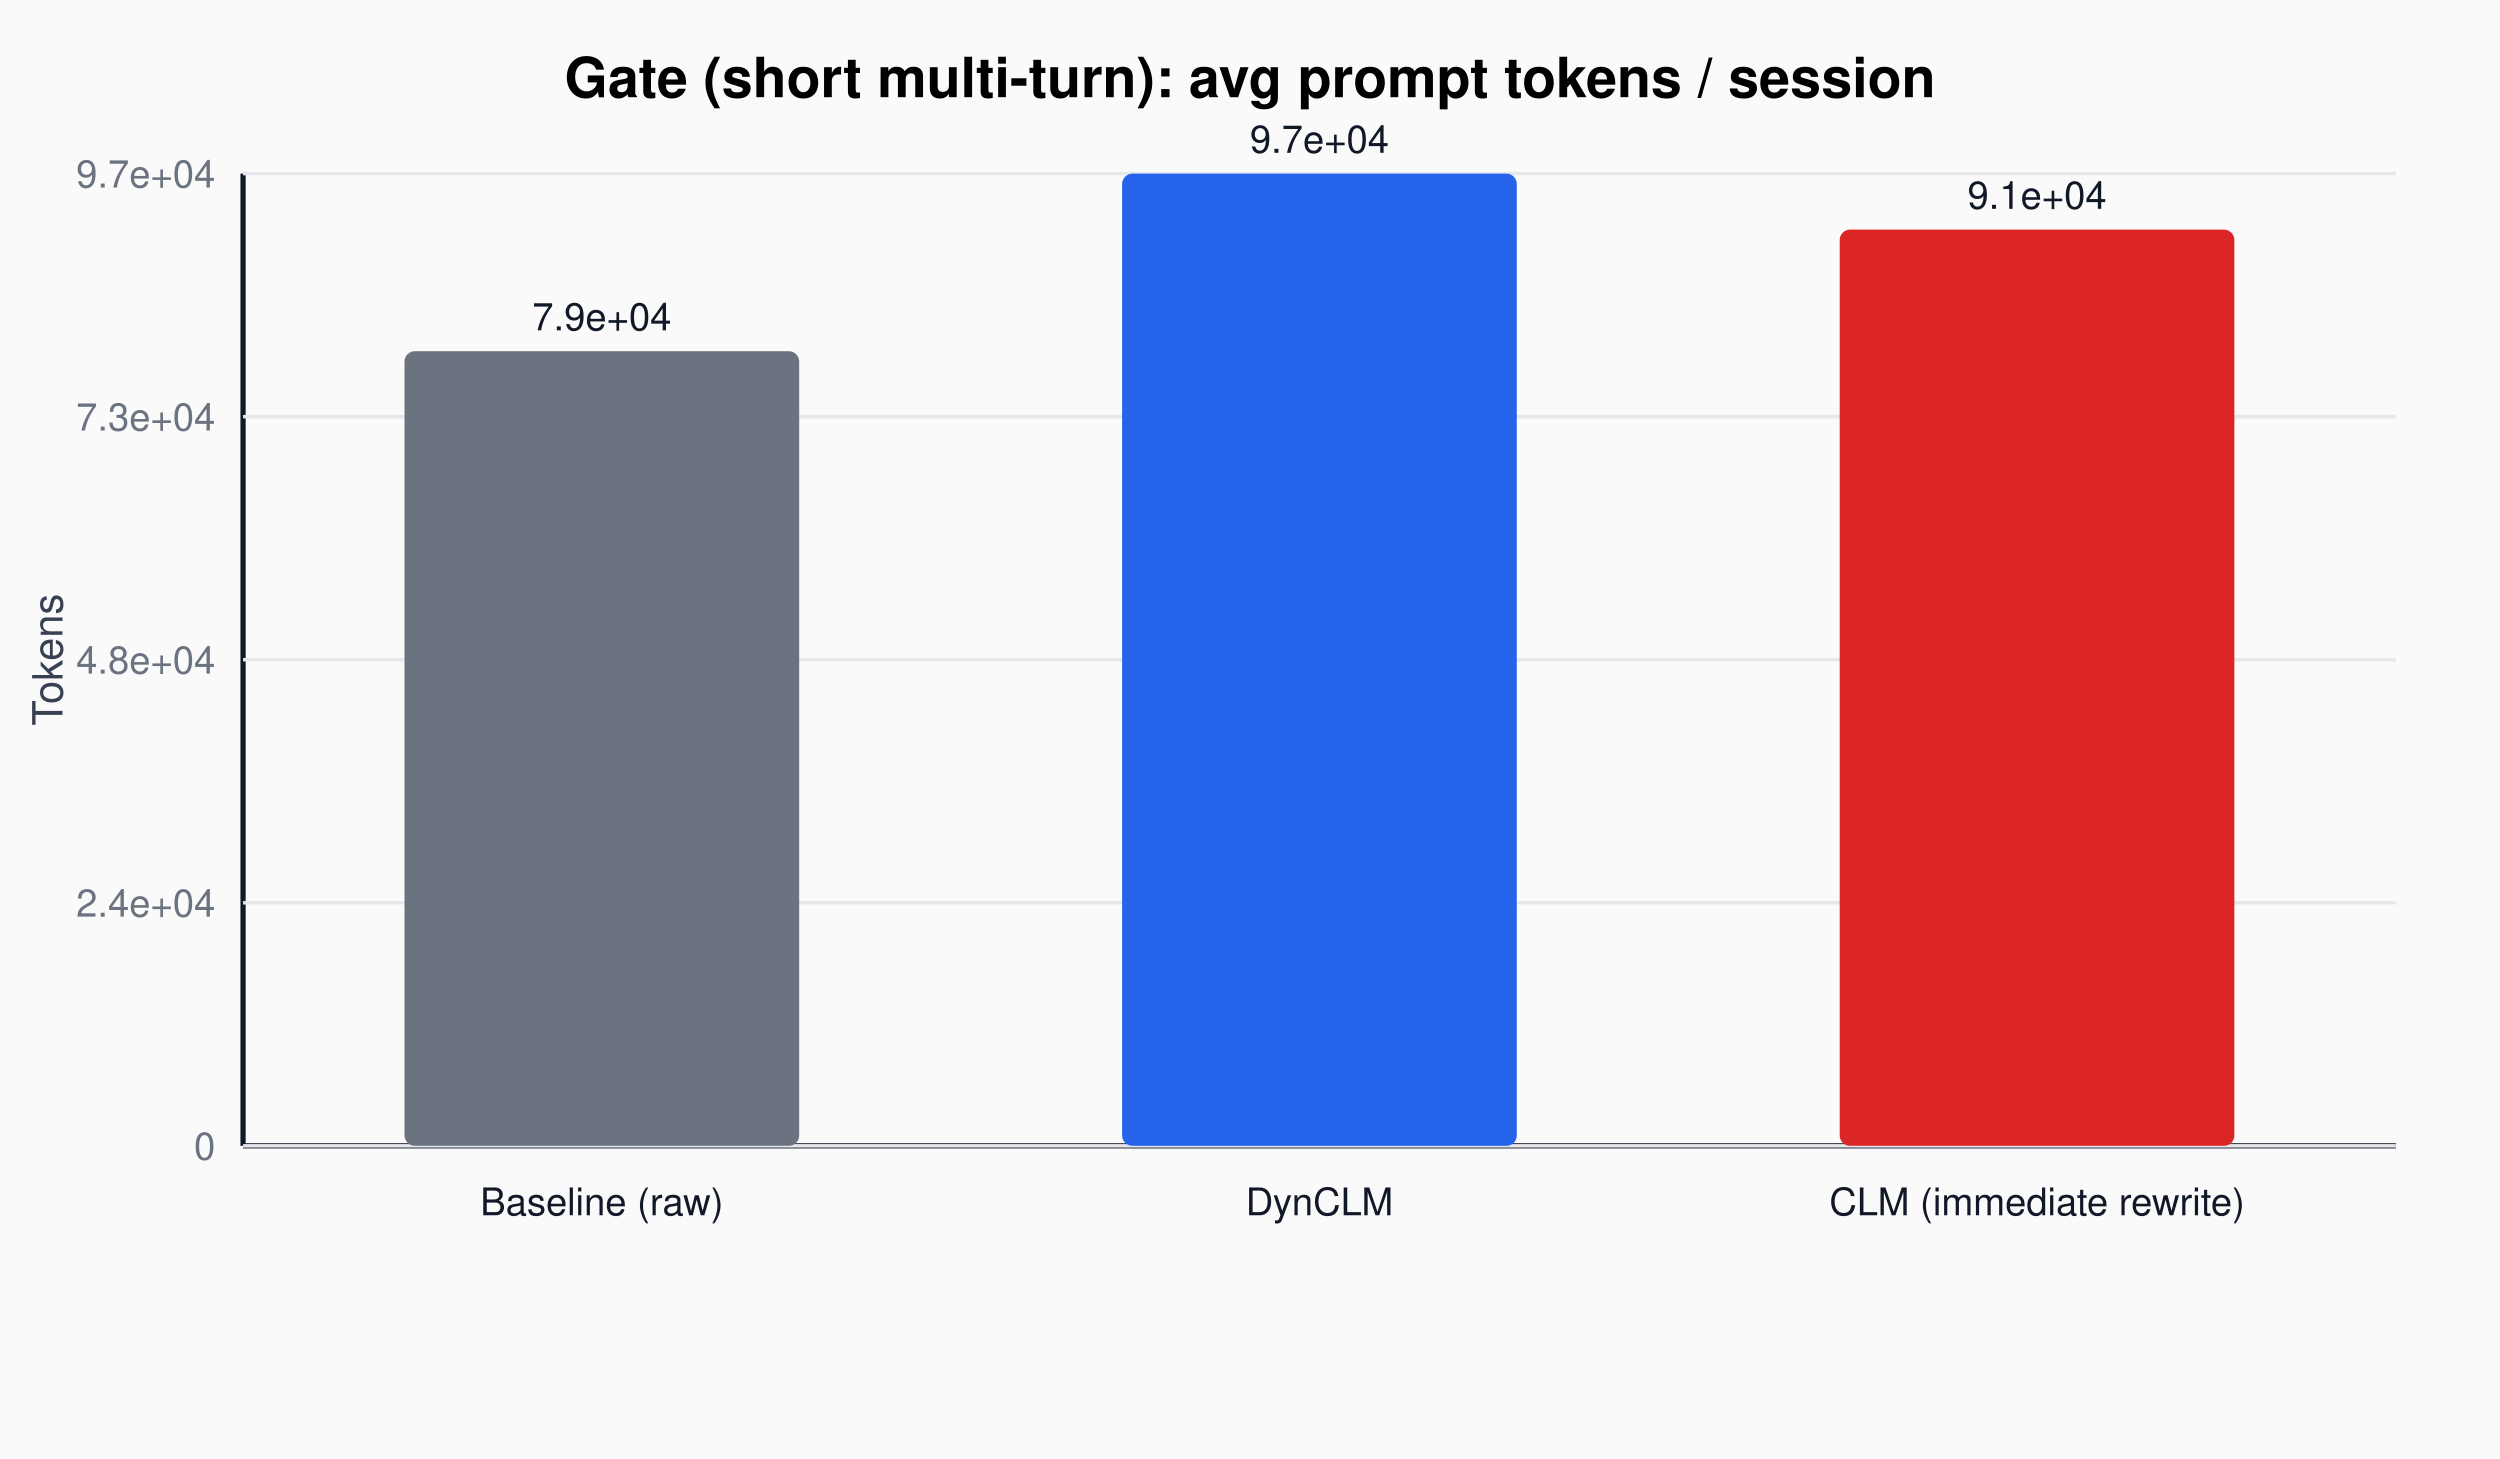
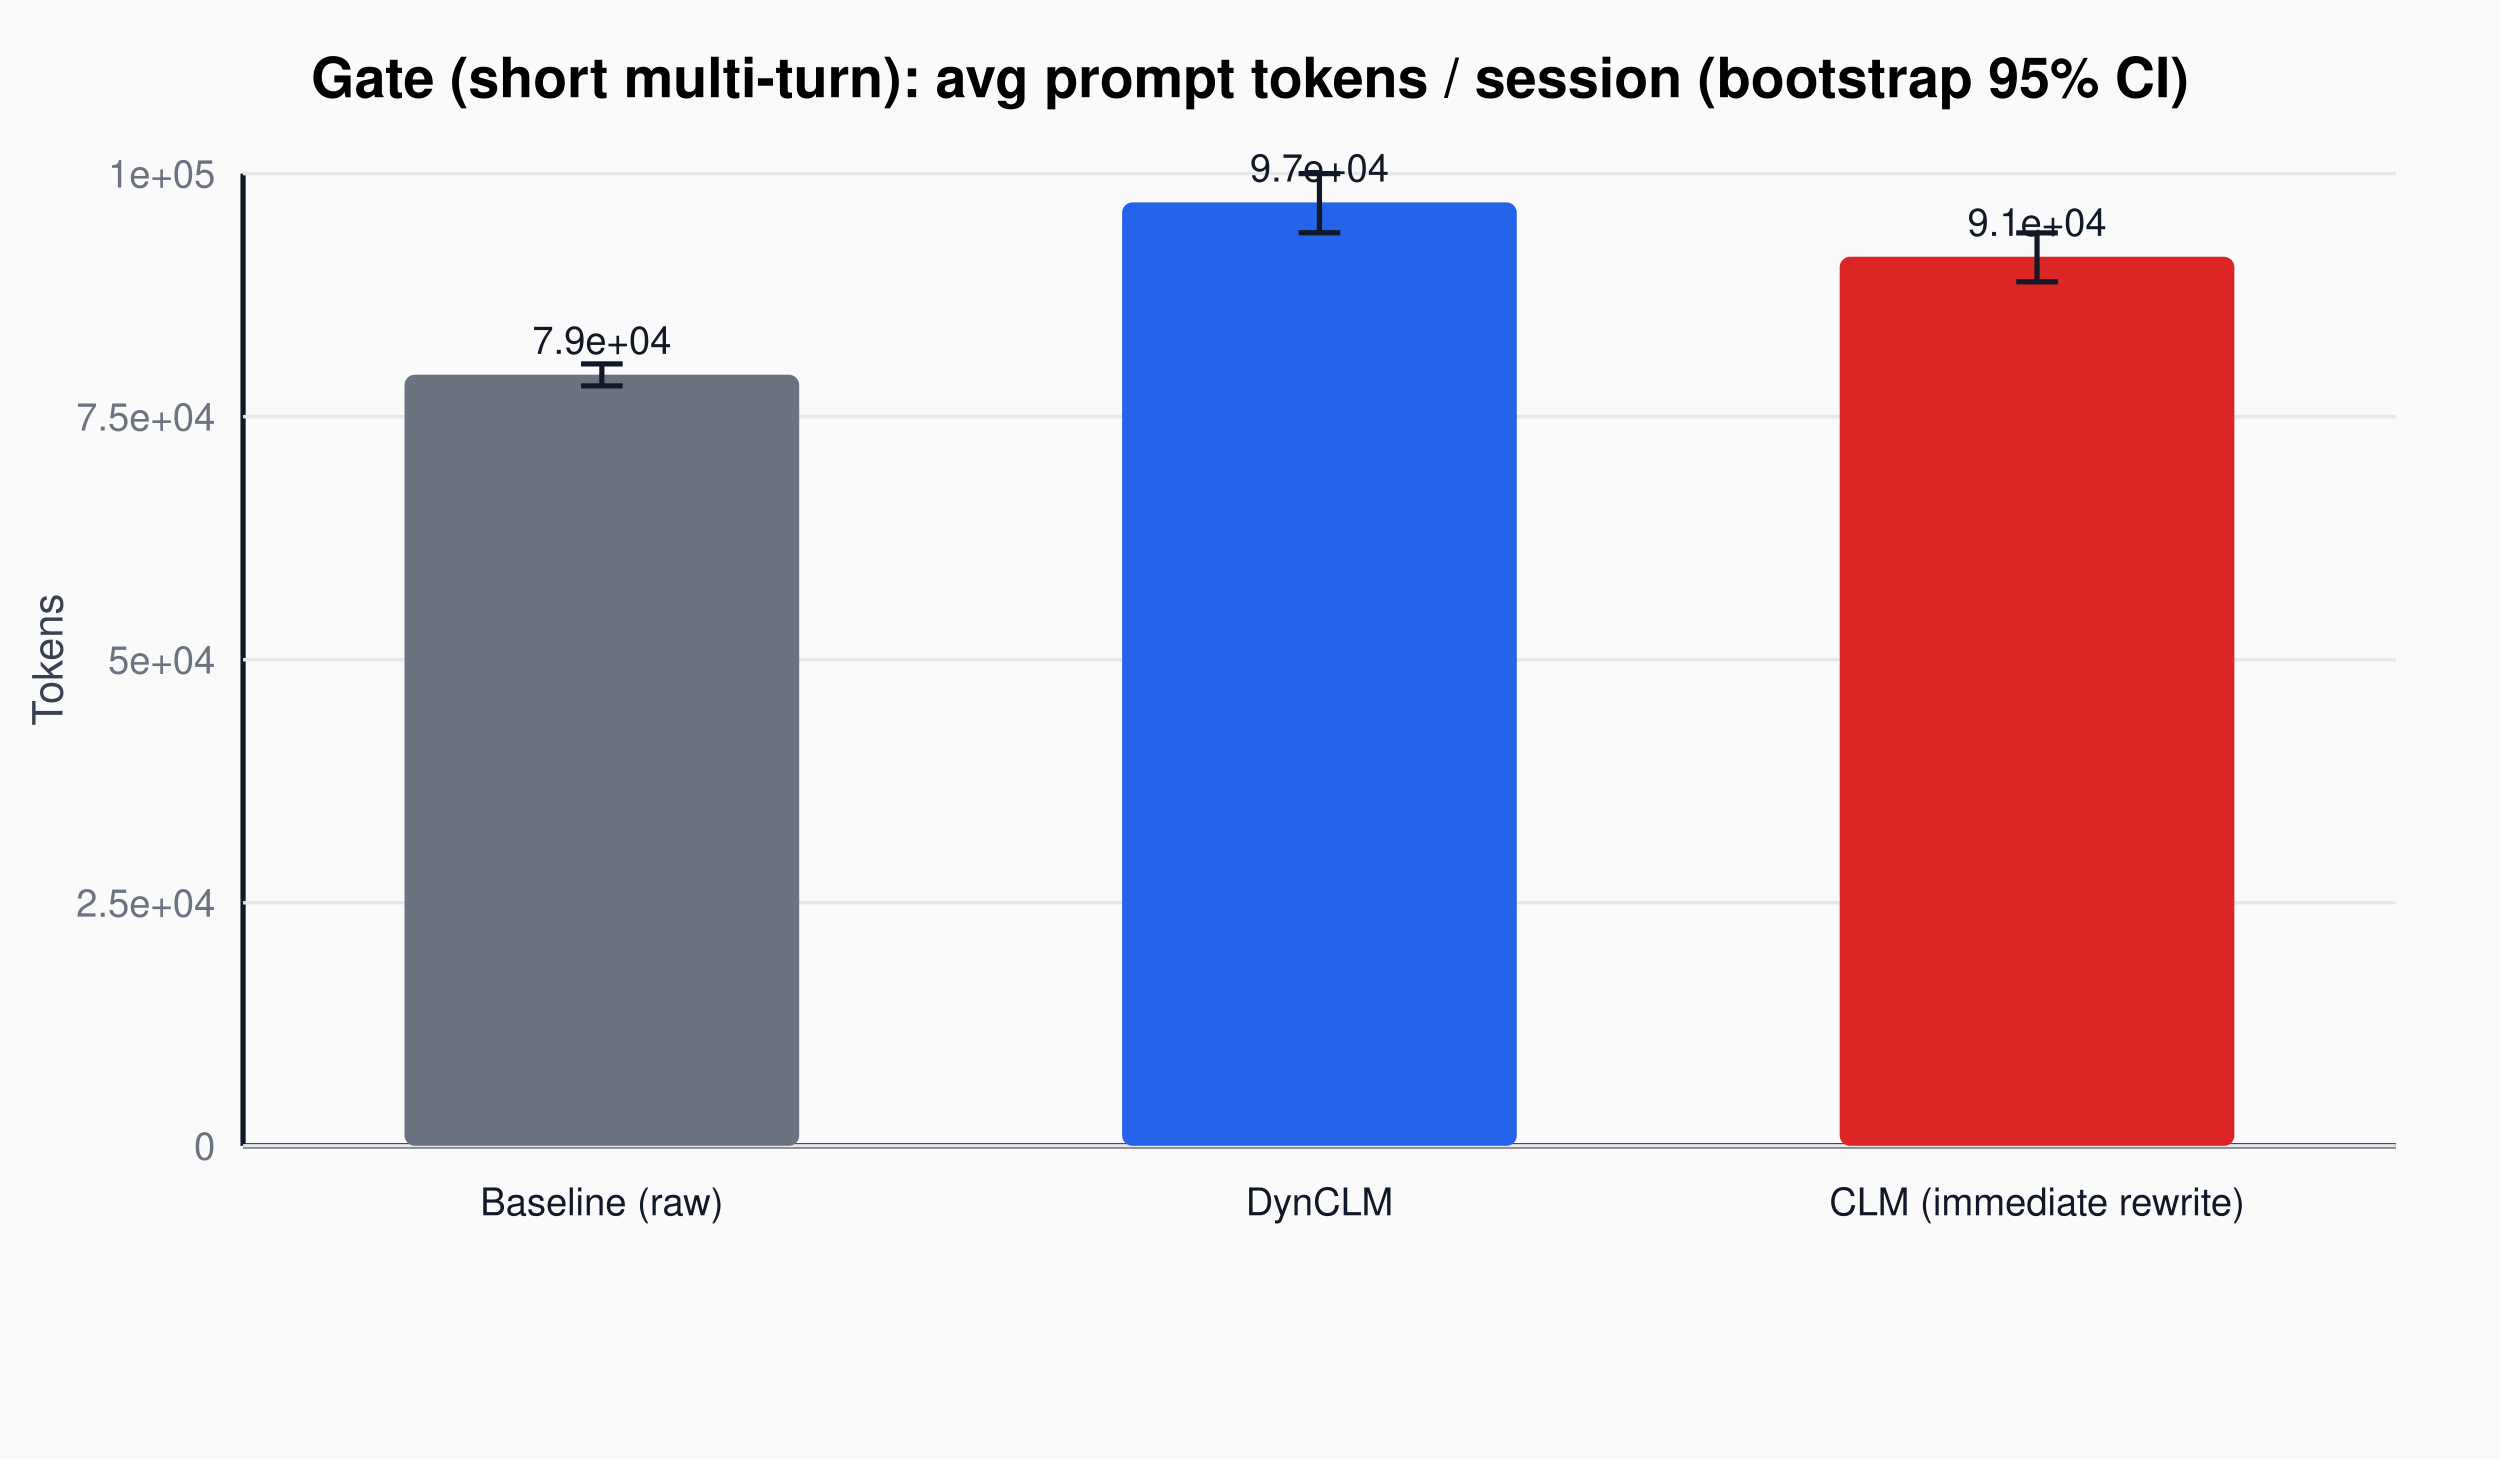
<svg xmlns="http://www.w3.org/2000/svg" width="720" height="420" viewBox="0 0 720 420">
  <rect width="100%" height="100%" fill="#fafafa" />
-   <text x="360.0" y="28" text-anchor="middle" font-family="Helvetica,Arial,sans-serif" font-size="16" font-weight="700">Gate (short multi-turn): avg prompt tokens / session</text>
+   <text x="360.0" y="28" text-anchor="middle" font-family="Helvetica,Arial,sans-serif" font-size="16" font-weight="700">Gate (short multi-turn): avg prompt tokens / session (bootstrap 95% CI)</text>
  <text x="18" y="190.0" transform="rotate(-90 18,190.0)" text-anchor="middle" font-family="Helvetica,Arial,sans-serif" font-size="12" fill="#374151">Tokens</text>
  <line x1="70" y1="50" x2="70" y2="330" stroke="#111827" stroke-width="1.5" />
  <line x1="70" y1="330" x2="690" y2="330" stroke="#111827" stroke-width="1.5" />
  <line x1="70" y1="50.0" x2="690" y2="50.0" stroke="#e5e7eb" />
-   <text x="62" y="54.0" text-anchor="end" font-family="Helvetica,Arial,sans-serif" font-size="11" fill="#6b7280">9.7e+04</text>
+   <text x="62" y="54.0" text-anchor="end" font-family="Helvetica,Arial,sans-serif" font-size="11" fill="#6b7280">1e+05</text>
  <line x1="70" y1="120.0" x2="690" y2="120.0" stroke="#e5e7eb" />
-   <text x="62" y="124.0" text-anchor="end" font-family="Helvetica,Arial,sans-serif" font-size="11" fill="#6b7280">7.3e+04</text>
+   <text x="62" y="124.0" text-anchor="end" font-family="Helvetica,Arial,sans-serif" font-size="11" fill="#6b7280">7.5e+04</text>
  <line x1="70" y1="190.0" x2="690" y2="190.0" stroke="#e5e7eb" />
-   <text x="62" y="194.0" text-anchor="end" font-family="Helvetica,Arial,sans-serif" font-size="11" fill="#6b7280">4.8e+04</text>
+   <text x="62" y="194.0" text-anchor="end" font-family="Helvetica,Arial,sans-serif" font-size="11" fill="#6b7280">5e+04</text>
  <line x1="70" y1="260.0" x2="690" y2="260.0" stroke="#e5e7eb" />
-   <text x="62" y="264.0" text-anchor="end" font-family="Helvetica,Arial,sans-serif" font-size="11" fill="#6b7280">2.4e+04</text>
+   <text x="62" y="264.0" text-anchor="end" font-family="Helvetica,Arial,sans-serif" font-size="11" fill="#6b7280">2.5e+04</text>
  <line x1="70" y1="330.0" x2="690" y2="330.0" stroke="#e5e7eb" />
  <text x="62" y="334.0" text-anchor="end" font-family="Helvetica,Arial,sans-serif" font-size="11" fill="#6b7280">0</text>
-   <rect x="116.5" y="101.139" width="113.667" height="228.861" fill="#6b7280" rx="3" />
-   <text x="173.333" y="95.139" text-anchor="middle" font-family="Helvetica,Arial,sans-serif" font-size="11" fill="#111827">7.9e+04</text>
+   <rect x="116.5" y="107.911" width="113.667" height="222.089" fill="#6b7280" rx="3" />
+   <line x1="173.333" y1="111.131" x2="173.333" y2="104.804" stroke="#111827" stroke-width="1.5" />
+   <line x1="167.333" y1="111.131" x2="179.333" y2="111.131" stroke="#111827" stroke-width="1.5" />
+   <line x1="167.333" y1="104.804" x2="179.333" y2="104.804" stroke="#111827" stroke-width="1.5" />
+   <text x="173.333" y="101.911" text-anchor="middle" font-family="Helvetica,Arial,sans-serif" font-size="11" fill="#111827">7.9e+04</text>
  <text x="173.333" y="350" text-anchor="middle" font-family="Helvetica,Arial,sans-serif" font-size="11" fill="#111827">Baseline (raw)</text>
-   <rect x="323.167" y="50.0" width="113.667" height="280.0" fill="#2563eb" rx="3" />
-   <text x="380" y="44.0" text-anchor="middle" font-family="Helvetica,Arial,sans-serif" font-size="11" fill="#111827">9.7e+04</text>
+   <rect x="323.167" y="58.285" width="113.667" height="271.715" fill="#2563eb" rx="3" />
+   <line x1="380" y1="67.03" x2="380" y2="50.0" stroke="#111827" stroke-width="1.5" />
+   <line x1="374" y1="67.03" x2="386" y2="67.03" stroke="#111827" stroke-width="1.5" />
+   <line x1="374" y1="50.0" x2="386" y2="50.0" stroke="#111827" stroke-width="1.5" />
+   <text x="380" y="52.285" text-anchor="middle" font-family="Helvetica,Arial,sans-serif" font-size="11" fill="#111827">9.7e+04</text>
  <text x="380" y="350" text-anchor="middle" font-family="Helvetica,Arial,sans-serif" font-size="11" fill="#111827">DynCLM</text>
-   <rect x="529.833" y="66.129" width="113.667" height="263.871" fill="#dc2626" rx="3" />
-   <text x="586.667" y="60.129" text-anchor="middle" font-family="Helvetica,Arial,sans-serif" font-size="11" fill="#111827">9.1e+04</text>
+   <rect x="529.833" y="73.936" width="113.667" height="256.064" fill="#dc2626" rx="3" />
+   <line x1="586.667" y1="81.162" x2="586.667" y2="67.072" stroke="#111827" stroke-width="1.5" />
+   <line x1="580.667" y1="81.162" x2="592.667" y2="81.162" stroke="#111827" stroke-width="1.5" />
+   <line x1="580.667" y1="67.072" x2="592.667" y2="67.072" stroke="#111827" stroke-width="1.5" />
+   <text x="586.667" y="67.936" text-anchor="middle" font-family="Helvetica,Arial,sans-serif" font-size="11" fill="#111827">9.1e+04</text>
  <text x="586.667" y="350" text-anchor="middle" font-family="Helvetica,Arial,sans-serif" font-size="11" fill="#111827">CLM (immediate rewrite)</text>
</svg>
